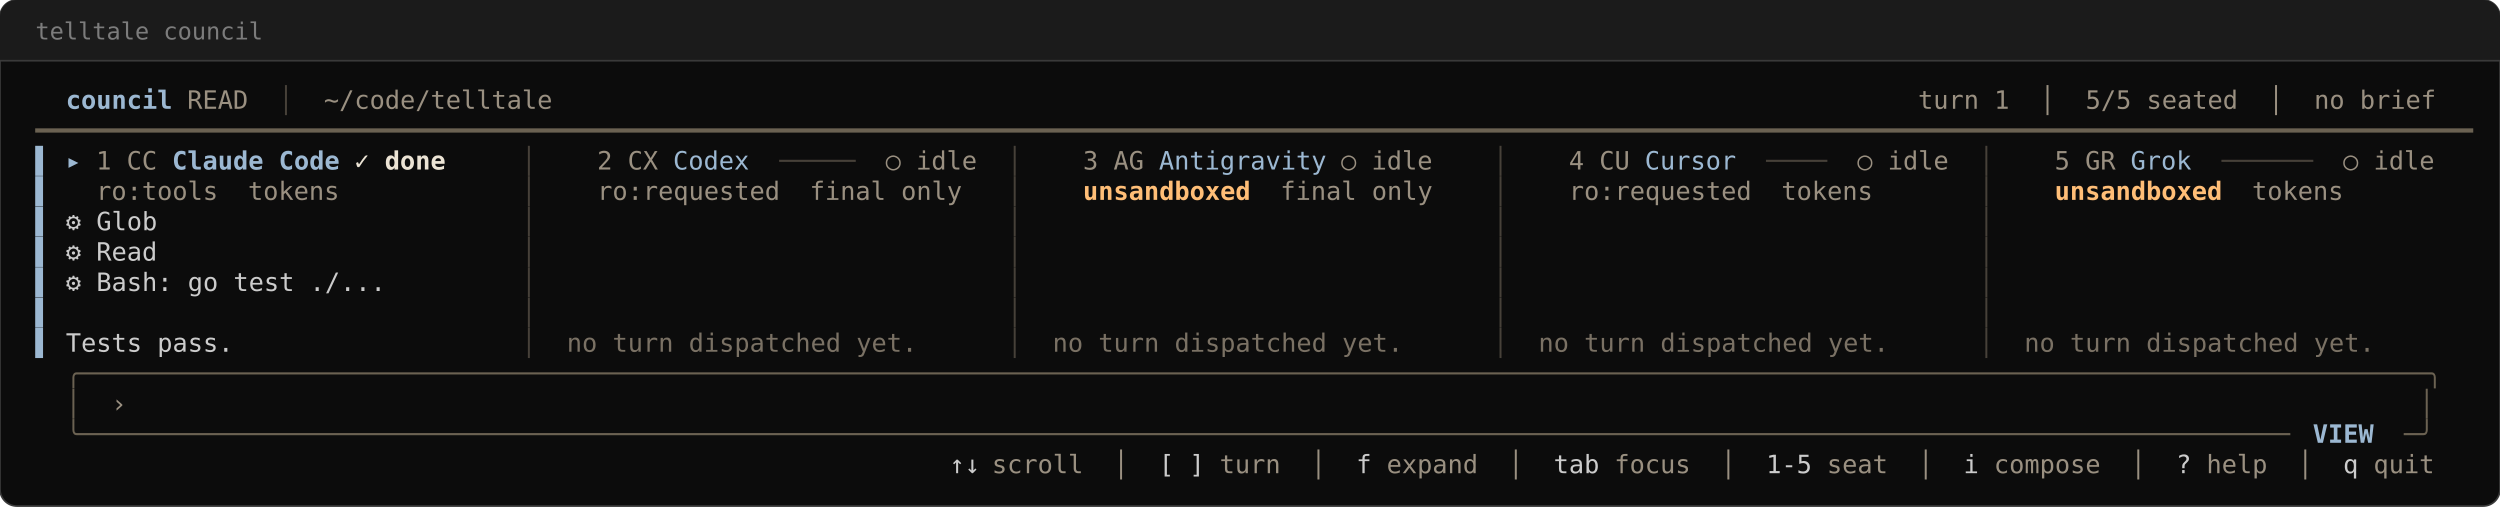
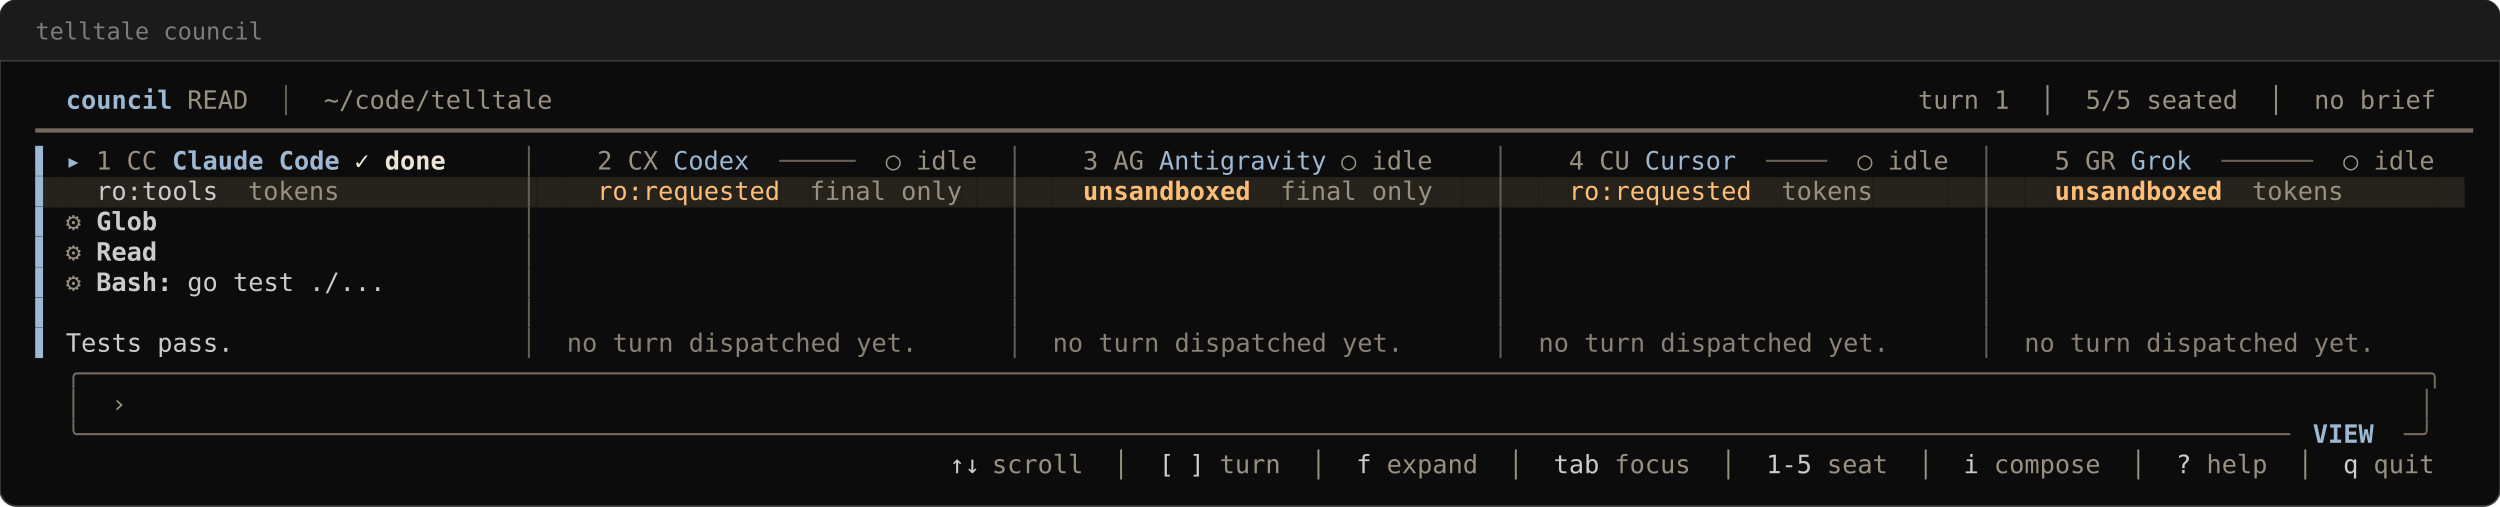
<svg xmlns="http://www.w3.org/2000/svg" width="1482" height="300" viewBox="0 0 1482 300" role="img" aria-labelledby="t">
  <rect x="0" y="0" width="1482" height="300" rx="10" fill="#0c0c0c" stroke="#3a3a3a" />
  <path d="M0 36 V10 a10 10 0 0 1 10 -10 H1472 a10 10 0 0 1 10 10 V36 Z" fill="#1b1b1b" />
  <line x1="0" y1="36" x2="1482" y2="36" stroke="#3a3a3a" />
  <text x="21" y="23.4" font-family="'JetBrains Mono','Fira Code','Cascadia Mono',Consolas,'DejaVu Sans Mono',monospace" font-size="14" fill="#cccccc" fill-opacity="0.55" xml:space="preserve">telltale council</text>
+   <rect x="21" y="105" width="9" height="18" fill="#26231d" />
+   <rect x="30" y="105" width="9" height="18" fill="#26231d" />
+   <rect x="39" y="105" width="18" height="18" fill="#26231d" />
+   <rect x="57" y="105" width="72" height="18" fill="#26231d" />
+   <rect x="129" y="105" width="18" height="18" fill="#26231d" />
+   <rect x="147" y="105" width="54" height="18" fill="#26231d" />
+   <rect x="201" y="105" width="90" height="18" fill="#26231d" />
+   <rect x="291" y="105" width="18" height="18" fill="#26231d" />
+   <rect x="309" y="105" width="9" height="18" fill="#26231d" />
+   <rect x="318" y="105" width="18" height="18" fill="#26231d" />
+   <rect x="336" y="105" width="18" height="18" fill="#26231d" />
+   <rect x="354" y="105" width="108" height="18" fill="#26231d" />
+   <rect x="462" y="105" width="18" height="18" fill="#26231d" />
+   <rect x="480" y="105" width="90" height="18" fill="#26231d" />
+   <rect x="570" y="105" width="9" height="18" fill="#26231d" />
+   <rect x="579" y="105" width="18" height="18" fill="#26231d" />
+   <rect x="597" y="105" width="9" height="18" fill="#26231d" />
+   <rect x="606" y="105" width="18" height="18" fill="#26231d" />
+   <rect x="624" y="105" width="18" height="18" fill="#26231d" />
+   <rect x="642" y="105" width="99" height="18" fill="#26231d" />
+   <rect x="741" y="105" width="18" height="18" fill="#26231d" />
+   <rect x="759" y="105" width="90" height="18" fill="#26231d" />
+   <rect x="849" y="105" width="18" height="18" fill="#26231d" />
+   <rect x="867" y="105" width="18" height="18" fill="#26231d" />
+   <rect x="885" y="105" width="9" height="18" fill="#26231d" />
+   <rect x="894" y="105" width="18" height="18" fill="#26231d" />
+   <rect x="912" y="105" width="18" height="18" fill="#26231d" />
+   <rect x="930" y="105" width="108" height="18" fill="#26231d" />
+   <rect x="1038" y="105" width="18" height="18" fill="#26231d" />
+   <rect x="1056" y="105" width="54" height="18" fill="#26231d" />
+   <rect x="1110" y="105" width="45" height="18" fill="#26231d" />
+   <rect x="1155" y="105" width="18" height="18" fill="#26231d" />
+   <rect x="1173" y="105" width="9" height="18" fill="#26231d" />
+   <rect x="1182" y="105" width="18" height="18" fill="#26231d" />
+   <rect x="1200" y="105" width="18" height="18" fill="#26231d" />
+   <rect x="1218" y="105" width="99" height="18" fill="#26231d" />
+   <rect x="1317" y="105" width="18" height="18" fill="#26231d" />
+   <rect x="1335" y="105" width="54" height="18" fill="#26231d" />
+   <rect x="1389" y="105" width="54" height="18" fill="#26231d" />
+   <rect x="1443" y="105" width="18" height="18" fill="#26231d" />
  <text y="64.5" font-family="'JetBrains Mono','Fira Code','Cascadia Mono',Consolas,'DejaVu Sans Mono',monospace" font-size="15" xml:space="preserve">
    <tspan x="21" textLength="18" lengthAdjust="spacingAndGlyphs" fill="#cccccc">  </tspan>
    <tspan x="39" textLength="63" lengthAdjust="spacingAndGlyphs" fill="#9cb8d2" font-weight="bold">council</tspan>
    <tspan x="102" textLength="9" lengthAdjust="spacingAndGlyphs" fill="#cccccc"> </tspan>
    <tspan x="111" textLength="36" lengthAdjust="spacingAndGlyphs" fill="#9a9081">READ</tspan>
    <tspan x="147" textLength="18" lengthAdjust="spacingAndGlyphs" fill="#cccccc">  </tspan>
-     <tspan x="165" textLength="9" lengthAdjust="spacingAndGlyphs" fill="#474139">│</tspan>
+     <tspan x="165" textLength="9" lengthAdjust="spacingAndGlyphs" fill="#675f53">│</tspan>
    <tspan x="174" textLength="18" lengthAdjust="spacingAndGlyphs" fill="#cccccc">  </tspan>
    <tspan x="192" textLength="135" lengthAdjust="spacingAndGlyphs" fill="#9a9081">~/code/telltale</tspan>
    <tspan x="327" textLength="810" lengthAdjust="spacingAndGlyphs" fill="#cccccc">                                                                                          </tspan>
    <tspan x="1137" textLength="306" lengthAdjust="spacingAndGlyphs" fill="#9a9081">turn 1  │  5/5 seated  │  no brief</tspan>
    <tspan x="1443" textLength="18" lengthAdjust="spacingAndGlyphs" fill="#cccccc">  </tspan>
  </text>
  <text y="82.5" font-family="'JetBrains Mono','Fira Code','Cascadia Mono',Consolas,'DejaVu Sans Mono',monospace" font-size="15" xml:space="preserve">
-     <tspan x="21" textLength="1440" lengthAdjust="spacingAndGlyphs" fill="#6b6252">━━━━━━━━━━━━━━━━━━━━━━━━━━━━━━━━━━━━━━━━━━━━━━━━━━━━━━━━━━━━━━━━━━━━━━━━━━━━━━━━━━━━━━━━━━━━━━━━━━━━━━━━━━━━━━━━━━━━━━━━━━━━━━━━━━━━━━━━━━━━━━━━━━━━━━━━━━━━━━━━</tspan>
+     <tspan x="21" textLength="1440" lengthAdjust="spacingAndGlyphs" fill="#736a5d">━━━━━━━━━━━━━━━━━━━━━━━━━━━━━━━━━━━━━━━━━━━━━━━━━━━━━━━━━━━━━━━━━━━━━━━━━━━━━━━━━━━━━━━━━━━━━━━━━━━━━━━━━━━━━━━━━━━━━━━━━━━━━━━━━━━━━━━━━━━━━━━━━━━━━━━━━━━━━━━━</tspan>
  </text>
  <text y="100.5" font-family="'JetBrains Mono','Fira Code','Cascadia Mono',Consolas,'DejaVu Sans Mono',monospace" font-size="15" xml:space="preserve">
    <tspan x="21" textLength="9" lengthAdjust="spacingAndGlyphs" fill="#9cb8d2">▌</tspan>
    <tspan x="30" textLength="9" lengthAdjust="spacingAndGlyphs" fill="#cccccc"> </tspan>
    <tspan x="39" textLength="18" lengthAdjust="spacingAndGlyphs" fill="#9cb8d2" font-weight="bold">▸ </tspan>
    <tspan x="57" textLength="45" lengthAdjust="spacingAndGlyphs" fill="#9a9081">1 CC </tspan>
    <tspan x="102" textLength="99" lengthAdjust="spacingAndGlyphs" fill="#9cb8d2" font-weight="bold">Claude Code</tspan>
    <tspan x="201" textLength="9" lengthAdjust="spacingAndGlyphs" fill="#cccccc"> </tspan>
    <tspan x="210" textLength="54" lengthAdjust="spacingAndGlyphs" fill="#ece4d5" font-weight="bold">✓ done</tspan>
    <tspan x="264" textLength="45" lengthAdjust="spacingAndGlyphs" fill="#cccccc">     </tspan>
-     <tspan x="309" textLength="9" lengthAdjust="spacingAndGlyphs" fill="#474139">│</tspan>
+     <tspan x="309" textLength="9" lengthAdjust="spacingAndGlyphs" fill="#675f53">│</tspan>
    <tspan x="318" textLength="18" lengthAdjust="spacingAndGlyphs" fill="#cccccc">  </tspan>
    <tspan x="336" textLength="18" lengthAdjust="spacingAndGlyphs" fill="#9cb8d2">  </tspan>
    <tspan x="354" textLength="45" lengthAdjust="spacingAndGlyphs" fill="#9a9081">2 CX </tspan>
    <tspan x="399" textLength="45" lengthAdjust="spacingAndGlyphs" fill="#9cb8d2">Codex</tspan>
    <tspan x="444" textLength="18" lengthAdjust="spacingAndGlyphs" fill="#cccccc">  </tspan>
-     <tspan x="462" textLength="45" lengthAdjust="spacingAndGlyphs" fill="#474139">─────</tspan>
+     <tspan x="462" textLength="45" lengthAdjust="spacingAndGlyphs" fill="#675f53">─────</tspan>
    <tspan x="507" textLength="18" lengthAdjust="spacingAndGlyphs" fill="#cccccc">  </tspan>
    <tspan x="525" textLength="54" lengthAdjust="spacingAndGlyphs" fill="#9a9081">○ idle</tspan>
    <tspan x="579" textLength="18" lengthAdjust="spacingAndGlyphs" fill="#cccccc">  </tspan>
-     <tspan x="597" textLength="9" lengthAdjust="spacingAndGlyphs" fill="#474139">│</tspan>
+     <tspan x="597" textLength="9" lengthAdjust="spacingAndGlyphs" fill="#675f53">│</tspan>
    <tspan x="606" textLength="18" lengthAdjust="spacingAndGlyphs" fill="#cccccc">  </tspan>
    <tspan x="624" textLength="18" lengthAdjust="spacingAndGlyphs" fill="#9cb8d2">  </tspan>
    <tspan x="642" textLength="45" lengthAdjust="spacingAndGlyphs" fill="#9a9081">3 AG </tspan>
    <tspan x="687" textLength="99" lengthAdjust="spacingAndGlyphs" fill="#9cb8d2">Antigravity</tspan>
    <tspan x="786" textLength="9" lengthAdjust="spacingAndGlyphs" fill="#cccccc"> </tspan>
    <tspan x="795" textLength="54" lengthAdjust="spacingAndGlyphs" fill="#9a9081">○ idle</tspan>
    <tspan x="849" textLength="36" lengthAdjust="spacingAndGlyphs" fill="#cccccc">    </tspan>
-     <tspan x="885" textLength="9" lengthAdjust="spacingAndGlyphs" fill="#474139">│</tspan>
+     <tspan x="885" textLength="9" lengthAdjust="spacingAndGlyphs" fill="#675f53">│</tspan>
    <tspan x="894" textLength="18" lengthAdjust="spacingAndGlyphs" fill="#cccccc">  </tspan>
    <tspan x="912" textLength="18" lengthAdjust="spacingAndGlyphs" fill="#9cb8d2">  </tspan>
    <tspan x="930" textLength="45" lengthAdjust="spacingAndGlyphs" fill="#9a9081">4 CU </tspan>
    <tspan x="975" textLength="54" lengthAdjust="spacingAndGlyphs" fill="#9cb8d2">Cursor</tspan>
    <tspan x="1029" textLength="18" lengthAdjust="spacingAndGlyphs" fill="#cccccc">  </tspan>
-     <tspan x="1047" textLength="36" lengthAdjust="spacingAndGlyphs" fill="#474139">────</tspan>
+     <tspan x="1047" textLength="36" lengthAdjust="spacingAndGlyphs" fill="#675f53">────</tspan>
    <tspan x="1083" textLength="18" lengthAdjust="spacingAndGlyphs" fill="#cccccc">  </tspan>
    <tspan x="1101" textLength="54" lengthAdjust="spacingAndGlyphs" fill="#9a9081">○ idle</tspan>
    <tspan x="1155" textLength="18" lengthAdjust="spacingAndGlyphs" fill="#cccccc">  </tspan>
-     <tspan x="1173" textLength="9" lengthAdjust="spacingAndGlyphs" fill="#474139">│</tspan>
+     <tspan x="1173" textLength="9" lengthAdjust="spacingAndGlyphs" fill="#675f53">│</tspan>
    <tspan x="1182" textLength="18" lengthAdjust="spacingAndGlyphs" fill="#cccccc">  </tspan>
    <tspan x="1200" textLength="18" lengthAdjust="spacingAndGlyphs" fill="#9cb8d2">  </tspan>
    <tspan x="1218" textLength="45" lengthAdjust="spacingAndGlyphs" fill="#9a9081">5 GR </tspan>
    <tspan x="1263" textLength="36" lengthAdjust="spacingAndGlyphs" fill="#9cb8d2">Grok</tspan>
    <tspan x="1299" textLength="18" lengthAdjust="spacingAndGlyphs" fill="#cccccc">  </tspan>
-     <tspan x="1317" textLength="54" lengthAdjust="spacingAndGlyphs" fill="#474139">──────</tspan>
+     <tspan x="1317" textLength="54" lengthAdjust="spacingAndGlyphs" fill="#675f53">──────</tspan>
    <tspan x="1371" textLength="18" lengthAdjust="spacingAndGlyphs" fill="#cccccc">  </tspan>
    <tspan x="1389" textLength="54" lengthAdjust="spacingAndGlyphs" fill="#9a9081">○ idle</tspan>
    <tspan x="1443" textLength="18" lengthAdjust="spacingAndGlyphs" fill="#cccccc">  </tspan>
  </text>
  <text y="118.5" font-family="'JetBrains Mono','Fira Code','Cascadia Mono',Consolas,'DejaVu Sans Mono',monospace" font-size="15" xml:space="preserve">
    <tspan x="21" textLength="9" lengthAdjust="spacingAndGlyphs" fill="#9cb8d2">▌</tspan>
-     <tspan x="30" textLength="27" lengthAdjust="spacingAndGlyphs" fill="#cccccc">   </tspan>
-     <tspan x="57" textLength="72" lengthAdjust="spacingAndGlyphs" fill="#9a9081">ro:tools</tspan>
+     <tspan x="30" textLength="9" lengthAdjust="spacingAndGlyphs" fill="#cccccc"> </tspan>
+     <tspan x="39" textLength="18" lengthAdjust="spacingAndGlyphs" fill="#cccccc">  </tspan>
+     <tspan x="57" textLength="72" lengthAdjust="spacingAndGlyphs" fill="#cccccc">ro:tools</tspan>
    <tspan x="129" textLength="18" lengthAdjust="spacingAndGlyphs" fill="#cccccc">  </tspan>
    <tspan x="147" textLength="54" lengthAdjust="spacingAndGlyphs" fill="#9a9081">tokens</tspan>
-     <tspan x="201" textLength="108" lengthAdjust="spacingAndGlyphs" fill="#cccccc">            </tspan>
-     <tspan x="309" textLength="9" lengthAdjust="spacingAndGlyphs" fill="#474139">│</tspan>
-     <tspan x="318" textLength="36" lengthAdjust="spacingAndGlyphs" fill="#cccccc">    </tspan>
-     <tspan x="354" textLength="108" lengthAdjust="spacingAndGlyphs" fill="#9a9081">ro:requested</tspan>
+     <tspan x="201" textLength="90" lengthAdjust="spacingAndGlyphs" fill="#cccccc">          </tspan>
+     <tspan x="291" textLength="18" lengthAdjust="spacingAndGlyphs" fill="#cccccc">  </tspan>
+     <tspan x="309" textLength="9" lengthAdjust="spacingAndGlyphs" fill="#675f53">│</tspan>
+     <tspan x="318" textLength="18" lengthAdjust="spacingAndGlyphs" fill="#cccccc">  </tspan>
+     <tspan x="336" textLength="18" lengthAdjust="spacingAndGlyphs" fill="#cccccc">  </tspan>
+     <tspan x="354" textLength="108" lengthAdjust="spacingAndGlyphs" fill="#ffbe77">ro:requested</tspan>
    <tspan x="462" textLength="18" lengthAdjust="spacingAndGlyphs" fill="#cccccc">  </tspan>
    <tspan x="480" textLength="90" lengthAdjust="spacingAndGlyphs" fill="#9a9081">final only</tspan>
-     <tspan x="570" textLength="27" lengthAdjust="spacingAndGlyphs" fill="#cccccc">   </tspan>
-     <tspan x="597" textLength="9" lengthAdjust="spacingAndGlyphs" fill="#474139">│</tspan>
-     <tspan x="606" textLength="36" lengthAdjust="spacingAndGlyphs" fill="#cccccc">    </tspan>
+     <tspan x="570" textLength="9" lengthAdjust="spacingAndGlyphs" fill="#cccccc"> </tspan>
+     <tspan x="579" textLength="18" lengthAdjust="spacingAndGlyphs" fill="#cccccc">  </tspan>
+     <tspan x="597" textLength="9" lengthAdjust="spacingAndGlyphs" fill="#675f53">│</tspan>
+     <tspan x="606" textLength="18" lengthAdjust="spacingAndGlyphs" fill="#cccccc">  </tspan>
+     <tspan x="624" textLength="18" lengthAdjust="spacingAndGlyphs" fill="#cccccc">  </tspan>
    <tspan x="642" textLength="99" lengthAdjust="spacingAndGlyphs" fill="#ffbe77" font-weight="bold">unsandboxed</tspan>
    <tspan x="741" textLength="18" lengthAdjust="spacingAndGlyphs" fill="#cccccc">  </tspan>
    <tspan x="759" textLength="90" lengthAdjust="spacingAndGlyphs" fill="#9a9081">final only</tspan>
-     <tspan x="849" textLength="36" lengthAdjust="spacingAndGlyphs" fill="#cccccc">    </tspan>
-     <tspan x="885" textLength="9" lengthAdjust="spacingAndGlyphs" fill="#474139">│</tspan>
-     <tspan x="894" textLength="36" lengthAdjust="spacingAndGlyphs" fill="#cccccc">    </tspan>
-     <tspan x="930" textLength="108" lengthAdjust="spacingAndGlyphs" fill="#9a9081">ro:requested</tspan>
+     <tspan x="849" textLength="18" lengthAdjust="spacingAndGlyphs" fill="#cccccc">  </tspan>
+     <tspan x="867" textLength="18" lengthAdjust="spacingAndGlyphs" fill="#cccccc">  </tspan>
+     <tspan x="885" textLength="9" lengthAdjust="spacingAndGlyphs" fill="#675f53">│</tspan>
+     <tspan x="894" textLength="18" lengthAdjust="spacingAndGlyphs" fill="#cccccc">  </tspan>
+     <tspan x="912" textLength="18" lengthAdjust="spacingAndGlyphs" fill="#cccccc">  </tspan>
+     <tspan x="930" textLength="108" lengthAdjust="spacingAndGlyphs" fill="#ffbe77">ro:requested</tspan>
    <tspan x="1038" textLength="18" lengthAdjust="spacingAndGlyphs" fill="#cccccc">  </tspan>
    <tspan x="1056" textLength="54" lengthAdjust="spacingAndGlyphs" fill="#9a9081">tokens</tspan>
-     <tspan x="1110" textLength="63" lengthAdjust="spacingAndGlyphs" fill="#cccccc">       </tspan>
-     <tspan x="1173" textLength="9" lengthAdjust="spacingAndGlyphs" fill="#474139">│</tspan>
-     <tspan x="1182" textLength="36" lengthAdjust="spacingAndGlyphs" fill="#cccccc">    </tspan>
+     <tspan x="1110" textLength="45" lengthAdjust="spacingAndGlyphs" fill="#cccccc">     </tspan>
+     <tspan x="1155" textLength="18" lengthAdjust="spacingAndGlyphs" fill="#cccccc">  </tspan>
+     <tspan x="1173" textLength="9" lengthAdjust="spacingAndGlyphs" fill="#675f53">│</tspan>
+     <tspan x="1182" textLength="18" lengthAdjust="spacingAndGlyphs" fill="#cccccc">  </tspan>
+     <tspan x="1200" textLength="18" lengthAdjust="spacingAndGlyphs" fill="#cccccc">  </tspan>
    <tspan x="1218" textLength="99" lengthAdjust="spacingAndGlyphs" fill="#ffbe77" font-weight="bold">unsandboxed</tspan>
    <tspan x="1317" textLength="18" lengthAdjust="spacingAndGlyphs" fill="#cccccc">  </tspan>
    <tspan x="1335" textLength="54" lengthAdjust="spacingAndGlyphs" fill="#9a9081">tokens</tspan>
-     <tspan x="1389" textLength="72" lengthAdjust="spacingAndGlyphs" fill="#cccccc">        </tspan>
+     <tspan x="1389" textLength="54" lengthAdjust="spacingAndGlyphs" fill="#cccccc">      </tspan>
+     <tspan x="1443" textLength="18" lengthAdjust="spacingAndGlyphs" fill="#cccccc">  </tspan>
  </text>
  <text y="136.5" font-family="'JetBrains Mono','Fira Code','Cascadia Mono',Consolas,'DejaVu Sans Mono',monospace" font-size="15" xml:space="preserve">
    <tspan x="21" textLength="9" lengthAdjust="spacingAndGlyphs" fill="#9cb8d2">▌</tspan>
-     <tspan x="30" textLength="279" lengthAdjust="spacingAndGlyphs" fill="#cccccc"> ⚙ Glob                        </tspan>
-     <tspan x="309" textLength="9" lengthAdjust="spacingAndGlyphs" fill="#474139">│</tspan>
-     <tspan x="318" textLength="279" lengthAdjust="spacingAndGlyphs" fill="#cccccc">                               </tspan>
-     <tspan x="597" textLength="9" lengthAdjust="spacingAndGlyphs" fill="#474139">│</tspan>
-     <tspan x="606" textLength="279" lengthAdjust="spacingAndGlyphs" fill="#cccccc">                               </tspan>
-     <tspan x="885" textLength="9" lengthAdjust="spacingAndGlyphs" fill="#474139">│</tspan>
-     <tspan x="894" textLength="279" lengthAdjust="spacingAndGlyphs" fill="#cccccc">                               </tspan>
-     <tspan x="1173" textLength="9" lengthAdjust="spacingAndGlyphs" fill="#474139">│</tspan>
+     <tspan x="30" textLength="9" lengthAdjust="spacingAndGlyphs" fill="#cccccc"> </tspan>
+     <tspan x="39" textLength="18" lengthAdjust="spacingAndGlyphs" fill="#9a9081">⚙ </tspan>
+     <tspan x="57" textLength="36" lengthAdjust="spacingAndGlyphs" fill="#cccccc" font-weight="bold">Glob</tspan>
+     <tspan x="93" textLength="216" lengthAdjust="spacingAndGlyphs" fill="#cccccc">                        </tspan>
+     <tspan x="309" textLength="9" lengthAdjust="spacingAndGlyphs" fill="#675f53">│</tspan>
+     <tspan x="318" textLength="279" lengthAdjust="spacingAndGlyphs" fill="#cccccc">                               </tspan>
+     <tspan x="597" textLength="9" lengthAdjust="spacingAndGlyphs" fill="#675f53">│</tspan>
+     <tspan x="606" textLength="279" lengthAdjust="spacingAndGlyphs" fill="#cccccc">                               </tspan>
+     <tspan x="885" textLength="9" lengthAdjust="spacingAndGlyphs" fill="#675f53">│</tspan>
+     <tspan x="894" textLength="279" lengthAdjust="spacingAndGlyphs" fill="#cccccc">                               </tspan>
+     <tspan x="1173" textLength="9" lengthAdjust="spacingAndGlyphs" fill="#675f53">│</tspan>
    <tspan x="1182" textLength="279" lengthAdjust="spacingAndGlyphs" fill="#cccccc">                               </tspan>
  </text>
  <text y="154.5" font-family="'JetBrains Mono','Fira Code','Cascadia Mono',Consolas,'DejaVu Sans Mono',monospace" font-size="15" xml:space="preserve">
    <tspan x="21" textLength="9" lengthAdjust="spacingAndGlyphs" fill="#9cb8d2">▌</tspan>
-     <tspan x="30" textLength="279" lengthAdjust="spacingAndGlyphs" fill="#cccccc"> ⚙ Read                        </tspan>
-     <tspan x="309" textLength="9" lengthAdjust="spacingAndGlyphs" fill="#474139">│</tspan>
-     <tspan x="318" textLength="279" lengthAdjust="spacingAndGlyphs" fill="#cccccc">                               </tspan>
-     <tspan x="597" textLength="9" lengthAdjust="spacingAndGlyphs" fill="#474139">│</tspan>
-     <tspan x="606" textLength="279" lengthAdjust="spacingAndGlyphs" fill="#cccccc">                               </tspan>
-     <tspan x="885" textLength="9" lengthAdjust="spacingAndGlyphs" fill="#474139">│</tspan>
-     <tspan x="894" textLength="279" lengthAdjust="spacingAndGlyphs" fill="#cccccc">                               </tspan>
-     <tspan x="1173" textLength="9" lengthAdjust="spacingAndGlyphs" fill="#474139">│</tspan>
+     <tspan x="30" textLength="9" lengthAdjust="spacingAndGlyphs" fill="#cccccc"> </tspan>
+     <tspan x="39" textLength="18" lengthAdjust="spacingAndGlyphs" fill="#9a9081">⚙ </tspan>
+     <tspan x="57" textLength="36" lengthAdjust="spacingAndGlyphs" fill="#cccccc" font-weight="bold">Read</tspan>
+     <tspan x="93" textLength="216" lengthAdjust="spacingAndGlyphs" fill="#cccccc">                        </tspan>
+     <tspan x="309" textLength="9" lengthAdjust="spacingAndGlyphs" fill="#675f53">│</tspan>
+     <tspan x="318" textLength="279" lengthAdjust="spacingAndGlyphs" fill="#cccccc">                               </tspan>
+     <tspan x="597" textLength="9" lengthAdjust="spacingAndGlyphs" fill="#675f53">│</tspan>
+     <tspan x="606" textLength="279" lengthAdjust="spacingAndGlyphs" fill="#cccccc">                               </tspan>
+     <tspan x="885" textLength="9" lengthAdjust="spacingAndGlyphs" fill="#675f53">│</tspan>
+     <tspan x="894" textLength="279" lengthAdjust="spacingAndGlyphs" fill="#cccccc">                               </tspan>
+     <tspan x="1173" textLength="9" lengthAdjust="spacingAndGlyphs" fill="#675f53">│</tspan>
    <tspan x="1182" textLength="279" lengthAdjust="spacingAndGlyphs" fill="#cccccc">                               </tspan>
  </text>
  <text y="172.5" font-family="'JetBrains Mono','Fira Code','Cascadia Mono',Consolas,'DejaVu Sans Mono',monospace" font-size="15" xml:space="preserve">
    <tspan x="21" textLength="9" lengthAdjust="spacingAndGlyphs" fill="#9cb8d2">▌</tspan>
-     <tspan x="30" textLength="279" lengthAdjust="spacingAndGlyphs" fill="#cccccc"> ⚙ Bash: go test ./...         </tspan>
-     <tspan x="309" textLength="9" lengthAdjust="spacingAndGlyphs" fill="#474139">│</tspan>
-     <tspan x="318" textLength="279" lengthAdjust="spacingAndGlyphs" fill="#cccccc">                               </tspan>
-     <tspan x="597" textLength="9" lengthAdjust="spacingAndGlyphs" fill="#474139">│</tspan>
-     <tspan x="606" textLength="279" lengthAdjust="spacingAndGlyphs" fill="#cccccc">                               </tspan>
-     <tspan x="885" textLength="9" lengthAdjust="spacingAndGlyphs" fill="#474139">│</tspan>
-     <tspan x="894" textLength="279" lengthAdjust="spacingAndGlyphs" fill="#cccccc">                               </tspan>
-     <tspan x="1173" textLength="9" lengthAdjust="spacingAndGlyphs" fill="#474139">│</tspan>
+     <tspan x="30" textLength="9" lengthAdjust="spacingAndGlyphs" fill="#cccccc"> </tspan>
+     <tspan x="39" textLength="18" lengthAdjust="spacingAndGlyphs" fill="#9a9081">⚙ </tspan>
+     <tspan x="57" textLength="45" lengthAdjust="spacingAndGlyphs" fill="#cccccc" font-weight="bold">Bash:</tspan>
+     <tspan x="102" textLength="207" lengthAdjust="spacingAndGlyphs" fill="#cccccc"> go test ./...         </tspan>
+     <tspan x="309" textLength="9" lengthAdjust="spacingAndGlyphs" fill="#675f53">│</tspan>
+     <tspan x="318" textLength="279" lengthAdjust="spacingAndGlyphs" fill="#cccccc">                               </tspan>
+     <tspan x="597" textLength="9" lengthAdjust="spacingAndGlyphs" fill="#675f53">│</tspan>
+     <tspan x="606" textLength="279" lengthAdjust="spacingAndGlyphs" fill="#cccccc">                               </tspan>
+     <tspan x="885" textLength="9" lengthAdjust="spacingAndGlyphs" fill="#675f53">│</tspan>
+     <tspan x="894" textLength="279" lengthAdjust="spacingAndGlyphs" fill="#cccccc">                               </tspan>
+     <tspan x="1173" textLength="9" lengthAdjust="spacingAndGlyphs" fill="#675f53">│</tspan>
    <tspan x="1182" textLength="279" lengthAdjust="spacingAndGlyphs" fill="#cccccc">                               </tspan>
  </text>
  <text y="190.5" font-family="'JetBrains Mono','Fira Code','Cascadia Mono',Consolas,'DejaVu Sans Mono',monospace" font-size="15" xml:space="preserve">
    <tspan x="21" textLength="9" lengthAdjust="spacingAndGlyphs" fill="#9cb8d2">▌</tspan>
    <tspan x="30" textLength="279" lengthAdjust="spacingAndGlyphs" fill="#cccccc">                               </tspan>
-     <tspan x="309" textLength="9" lengthAdjust="spacingAndGlyphs" fill="#474139">│</tspan>
-     <tspan x="318" textLength="279" lengthAdjust="spacingAndGlyphs" fill="#cccccc">                               </tspan>
-     <tspan x="597" textLength="9" lengthAdjust="spacingAndGlyphs" fill="#474139">│</tspan>
-     <tspan x="606" textLength="279" lengthAdjust="spacingAndGlyphs" fill="#cccccc">                               </tspan>
-     <tspan x="885" textLength="9" lengthAdjust="spacingAndGlyphs" fill="#474139">│</tspan>
-     <tspan x="894" textLength="279" lengthAdjust="spacingAndGlyphs" fill="#cccccc">                               </tspan>
-     <tspan x="1173" textLength="9" lengthAdjust="spacingAndGlyphs" fill="#474139">│</tspan>
+     <tspan x="309" textLength="9" lengthAdjust="spacingAndGlyphs" fill="#675f53">│</tspan>
+     <tspan x="318" textLength="279" lengthAdjust="spacingAndGlyphs" fill="#cccccc">                               </tspan>
+     <tspan x="597" textLength="9" lengthAdjust="spacingAndGlyphs" fill="#675f53">│</tspan>
+     <tspan x="606" textLength="279" lengthAdjust="spacingAndGlyphs" fill="#cccccc">                               </tspan>
+     <tspan x="885" textLength="9" lengthAdjust="spacingAndGlyphs" fill="#675f53">│</tspan>
+     <tspan x="894" textLength="279" lengthAdjust="spacingAndGlyphs" fill="#cccccc">                               </tspan>
+     <tspan x="1173" textLength="9" lengthAdjust="spacingAndGlyphs" fill="#675f53">│</tspan>
    <tspan x="1182" textLength="279" lengthAdjust="spacingAndGlyphs" fill="#cccccc">                               </tspan>
  </text>
  <text y="208.5" font-family="'JetBrains Mono','Fira Code','Cascadia Mono',Consolas,'DejaVu Sans Mono',monospace" font-size="15" xml:space="preserve">
    <tspan x="21" textLength="9" lengthAdjust="spacingAndGlyphs" fill="#9cb8d2">▌</tspan>
    <tspan x="30" textLength="279" lengthAdjust="spacingAndGlyphs" fill="#cccccc"> Tests pass.                   </tspan>
-     <tspan x="309" textLength="9" lengthAdjust="spacingAndGlyphs" fill="#474139">│</tspan>
+     <tspan x="309" textLength="9" lengthAdjust="spacingAndGlyphs" fill="#675f53">│</tspan>
    <tspan x="318" textLength="18" lengthAdjust="spacingAndGlyphs" fill="#cccccc">  </tspan>
-     <tspan x="336" textLength="207" lengthAdjust="spacingAndGlyphs" fill="#7a7164">no turn dispatched yet.</tspan>
+     <tspan x="336" textLength="207" lengthAdjust="spacingAndGlyphs" fill="#8a8174">no turn dispatched yet.</tspan>
    <tspan x="543" textLength="54" lengthAdjust="spacingAndGlyphs" fill="#cccccc">      </tspan>
-     <tspan x="597" textLength="9" lengthAdjust="spacingAndGlyphs" fill="#474139">│</tspan>
+     <tspan x="597" textLength="9" lengthAdjust="spacingAndGlyphs" fill="#675f53">│</tspan>
    <tspan x="606" textLength="18" lengthAdjust="spacingAndGlyphs" fill="#cccccc">  </tspan>
-     <tspan x="624" textLength="207" lengthAdjust="spacingAndGlyphs" fill="#7a7164">no turn dispatched yet.</tspan>
+     <tspan x="624" textLength="207" lengthAdjust="spacingAndGlyphs" fill="#8a8174">no turn dispatched yet.</tspan>
    <tspan x="831" textLength="54" lengthAdjust="spacingAndGlyphs" fill="#cccccc">      </tspan>
-     <tspan x="885" textLength="9" lengthAdjust="spacingAndGlyphs" fill="#474139">│</tspan>
+     <tspan x="885" textLength="9" lengthAdjust="spacingAndGlyphs" fill="#675f53">│</tspan>
    <tspan x="894" textLength="18" lengthAdjust="spacingAndGlyphs" fill="#cccccc">  </tspan>
-     <tspan x="912" textLength="207" lengthAdjust="spacingAndGlyphs" fill="#7a7164">no turn dispatched yet.</tspan>
+     <tspan x="912" textLength="207" lengthAdjust="spacingAndGlyphs" fill="#8a8174">no turn dispatched yet.</tspan>
    <tspan x="1119" textLength="54" lengthAdjust="spacingAndGlyphs" fill="#cccccc">      </tspan>
-     <tspan x="1173" textLength="9" lengthAdjust="spacingAndGlyphs" fill="#474139">│</tspan>
+     <tspan x="1173" textLength="9" lengthAdjust="spacingAndGlyphs" fill="#675f53">│</tspan>
    <tspan x="1182" textLength="18" lengthAdjust="spacingAndGlyphs" fill="#cccccc">  </tspan>
-     <tspan x="1200" textLength="207" lengthAdjust="spacingAndGlyphs" fill="#7a7164">no turn dispatched yet.</tspan>
+     <tspan x="1200" textLength="207" lengthAdjust="spacingAndGlyphs" fill="#8a8174">no turn dispatched yet.</tspan>
    <tspan x="1407" textLength="54" lengthAdjust="spacingAndGlyphs" fill="#cccccc">      </tspan>
  </text>
  <text y="226.5" font-family="'JetBrains Mono','Fira Code','Cascadia Mono',Consolas,'DejaVu Sans Mono',monospace" font-size="15" xml:space="preserve">
    <tspan x="21" textLength="18" lengthAdjust="spacingAndGlyphs" fill="#cccccc">  </tspan>
-     <tspan x="39" textLength="1404" lengthAdjust="spacingAndGlyphs" fill="#6b6252">╭──────────────────────────────────────────────────────────────────────────────────────────────────────────────────────────────────────────────────────────╮</tspan>
+     <tspan x="39" textLength="1404" lengthAdjust="spacingAndGlyphs" fill="#736a5d">╭──────────────────────────────────────────────────────────────────────────────────────────────────────────────────────────────────────────────────────────╮</tspan>
    <tspan x="1443" textLength="18" lengthAdjust="spacingAndGlyphs" fill="#cccccc">  </tspan>
  </text>
  <text y="244.5" font-family="'JetBrains Mono','Fira Code','Cascadia Mono',Consolas,'DejaVu Sans Mono',monospace" font-size="15" xml:space="preserve">
    <tspan x="21" textLength="18" lengthAdjust="spacingAndGlyphs" fill="#cccccc">  </tspan>
-     <tspan x="39" textLength="27" lengthAdjust="spacingAndGlyphs" fill="#6b6252">│  </tspan>
+     <tspan x="39" textLength="27" lengthAdjust="spacingAndGlyphs" fill="#736a5d">│  </tspan>
    <tspan x="66" textLength="18" lengthAdjust="spacingAndGlyphs" fill="#9a9081">› </tspan>
    <tspan x="84" textLength="1332" lengthAdjust="spacingAndGlyphs" fill="#cccccc">                                                                                                                                                    </tspan>
-     <tspan x="1416" textLength="27" lengthAdjust="spacingAndGlyphs" fill="#6b6252">  │</tspan>
+     <tspan x="1416" textLength="27" lengthAdjust="spacingAndGlyphs" fill="#736a5d">  │</tspan>
    <tspan x="1443" textLength="18" lengthAdjust="spacingAndGlyphs" fill="#cccccc">  </tspan>
  </text>
  <text y="262.5" font-family="'JetBrains Mono','Fira Code','Cascadia Mono',Consolas,'DejaVu Sans Mono',monospace" font-size="15" xml:space="preserve">
    <tspan x="21" textLength="18" lengthAdjust="spacingAndGlyphs" fill="#cccccc">  </tspan>
-     <tspan x="39" textLength="1332" lengthAdjust="spacingAndGlyphs" fill="#6b6252">╰─────────────────────────────────────────────────────────────────────────────────────────────────────────────────────────────────────────────────  </tspan>
+     <tspan x="39" textLength="1332" lengthAdjust="spacingAndGlyphs" fill="#736a5d">╰─────────────────────────────────────────────────────────────────────────────────────────────────────────────────────────────────────────────────  </tspan>
    <tspan x="1371" textLength="36" lengthAdjust="spacingAndGlyphs" fill="#9cb8d2" font-weight="bold">VIEW</tspan>
-     <tspan x="1407" textLength="36" lengthAdjust="spacingAndGlyphs" fill="#6b6252">  ─╯</tspan>
+     <tspan x="1407" textLength="36" lengthAdjust="spacingAndGlyphs" fill="#736a5d">  ─╯</tspan>
    <tspan x="1443" textLength="18" lengthAdjust="spacingAndGlyphs" fill="#cccccc">  </tspan>
  </text>
  <text y="280.5" font-family="'JetBrains Mono','Fira Code','Cascadia Mono',Consolas,'DejaVu Sans Mono',monospace" font-size="15" xml:space="preserve">
    <tspan x="21" textLength="567" lengthAdjust="spacingAndGlyphs" fill="#cccccc">                                                            ↑↓ </tspan>
    <tspan x="588" textLength="54" lengthAdjust="spacingAndGlyphs" fill="#9a9081">scroll</tspan>
    <tspan x="642" textLength="45" lengthAdjust="spacingAndGlyphs" fill="#9a9081">  │  </tspan>
    <tspan x="687" textLength="36" lengthAdjust="spacingAndGlyphs" fill="#cccccc">[ ] </tspan>
    <tspan x="723" textLength="36" lengthAdjust="spacingAndGlyphs" fill="#9a9081">turn</tspan>
    <tspan x="759" textLength="45" lengthAdjust="spacingAndGlyphs" fill="#9a9081">  │  </tspan>
    <tspan x="804" textLength="18" lengthAdjust="spacingAndGlyphs" fill="#cccccc">f </tspan>
    <tspan x="822" textLength="54" lengthAdjust="spacingAndGlyphs" fill="#9a9081">expand</tspan>
    <tspan x="876" textLength="45" lengthAdjust="spacingAndGlyphs" fill="#9a9081">  │  </tspan>
    <tspan x="921" textLength="36" lengthAdjust="spacingAndGlyphs" fill="#cccccc">tab </tspan>
    <tspan x="957" textLength="45" lengthAdjust="spacingAndGlyphs" fill="#9a9081">focus</tspan>
    <tspan x="1002" textLength="45" lengthAdjust="spacingAndGlyphs" fill="#9a9081">  │  </tspan>
    <tspan x="1047" textLength="36" lengthAdjust="spacingAndGlyphs" fill="#cccccc">1-5 </tspan>
    <tspan x="1083" textLength="36" lengthAdjust="spacingAndGlyphs" fill="#9a9081">seat</tspan>
    <tspan x="1119" textLength="45" lengthAdjust="spacingAndGlyphs" fill="#9a9081">  │  </tspan>
    <tspan x="1164" textLength="18" lengthAdjust="spacingAndGlyphs" fill="#cccccc">i </tspan>
    <tspan x="1182" textLength="63" lengthAdjust="spacingAndGlyphs" fill="#9a9081">compose</tspan>
    <tspan x="1245" textLength="45" lengthAdjust="spacingAndGlyphs" fill="#9a9081">  │  </tspan>
    <tspan x="1290" textLength="18" lengthAdjust="spacingAndGlyphs" fill="#cccccc">? </tspan>
    <tspan x="1308" textLength="36" lengthAdjust="spacingAndGlyphs" fill="#9a9081">help</tspan>
    <tspan x="1344" textLength="45" lengthAdjust="spacingAndGlyphs" fill="#9a9081">  │  </tspan>
    <tspan x="1389" textLength="18" lengthAdjust="spacingAndGlyphs" fill="#cccccc">q </tspan>
    <tspan x="1407" textLength="36" lengthAdjust="spacingAndGlyphs" fill="#9a9081">quit</tspan>
    <tspan x="1443" textLength="18" lengthAdjust="spacingAndGlyphs" fill="#cccccc">  </tspan>
  </text>
</svg>
